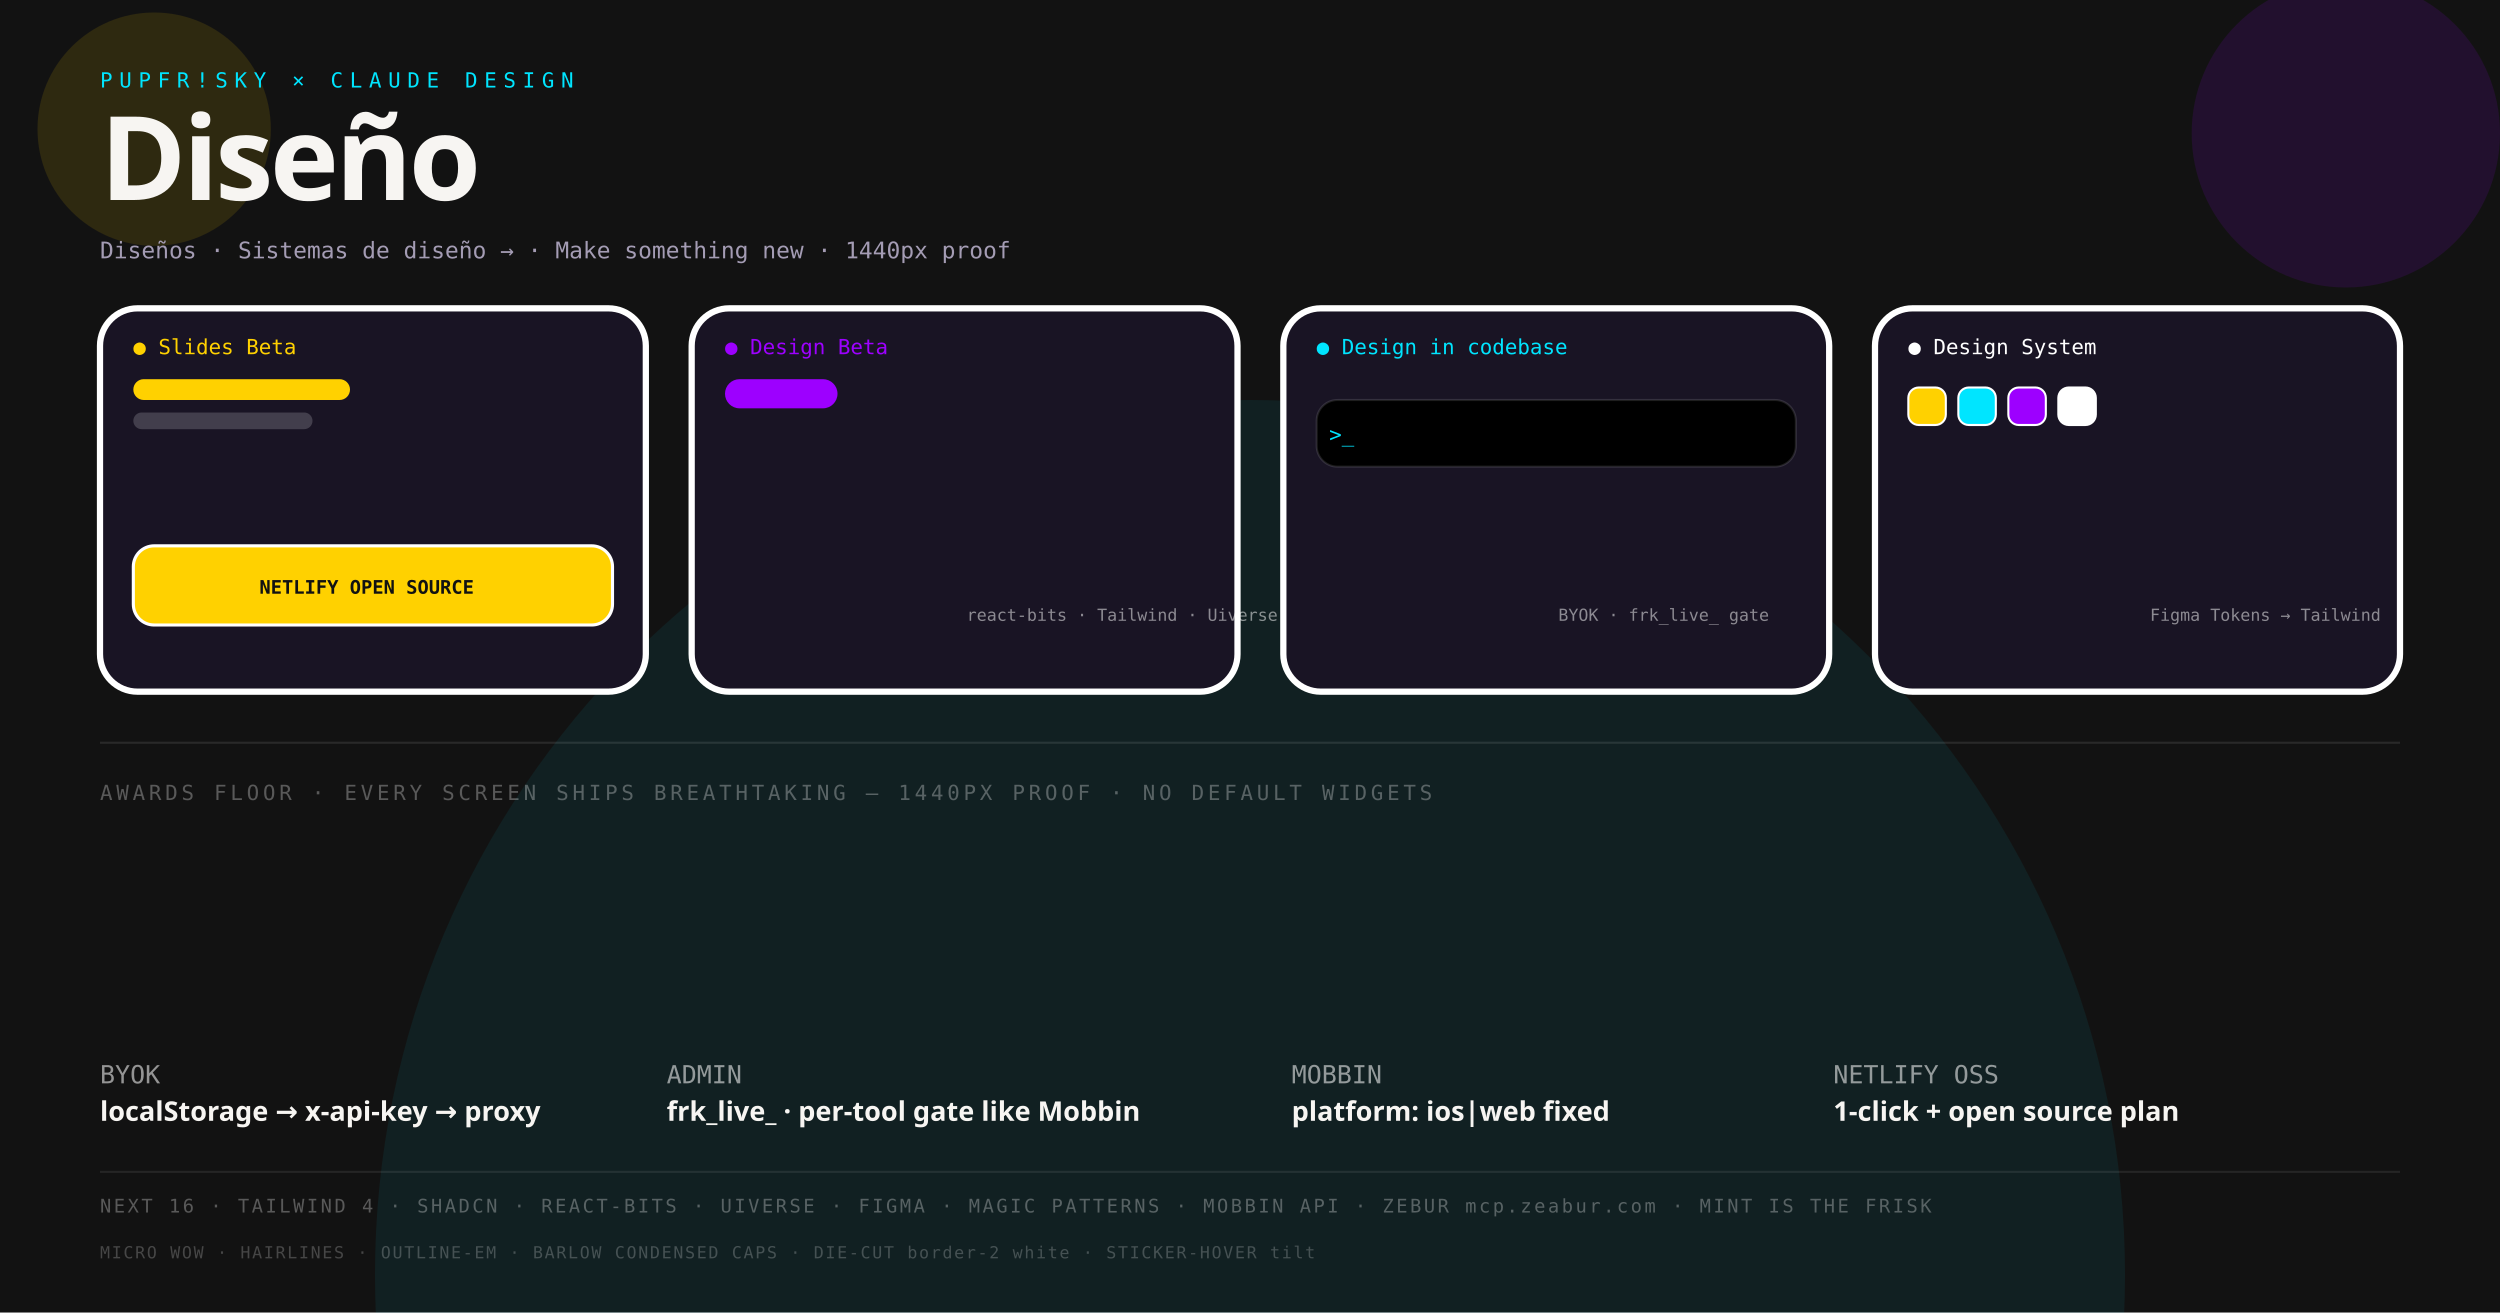
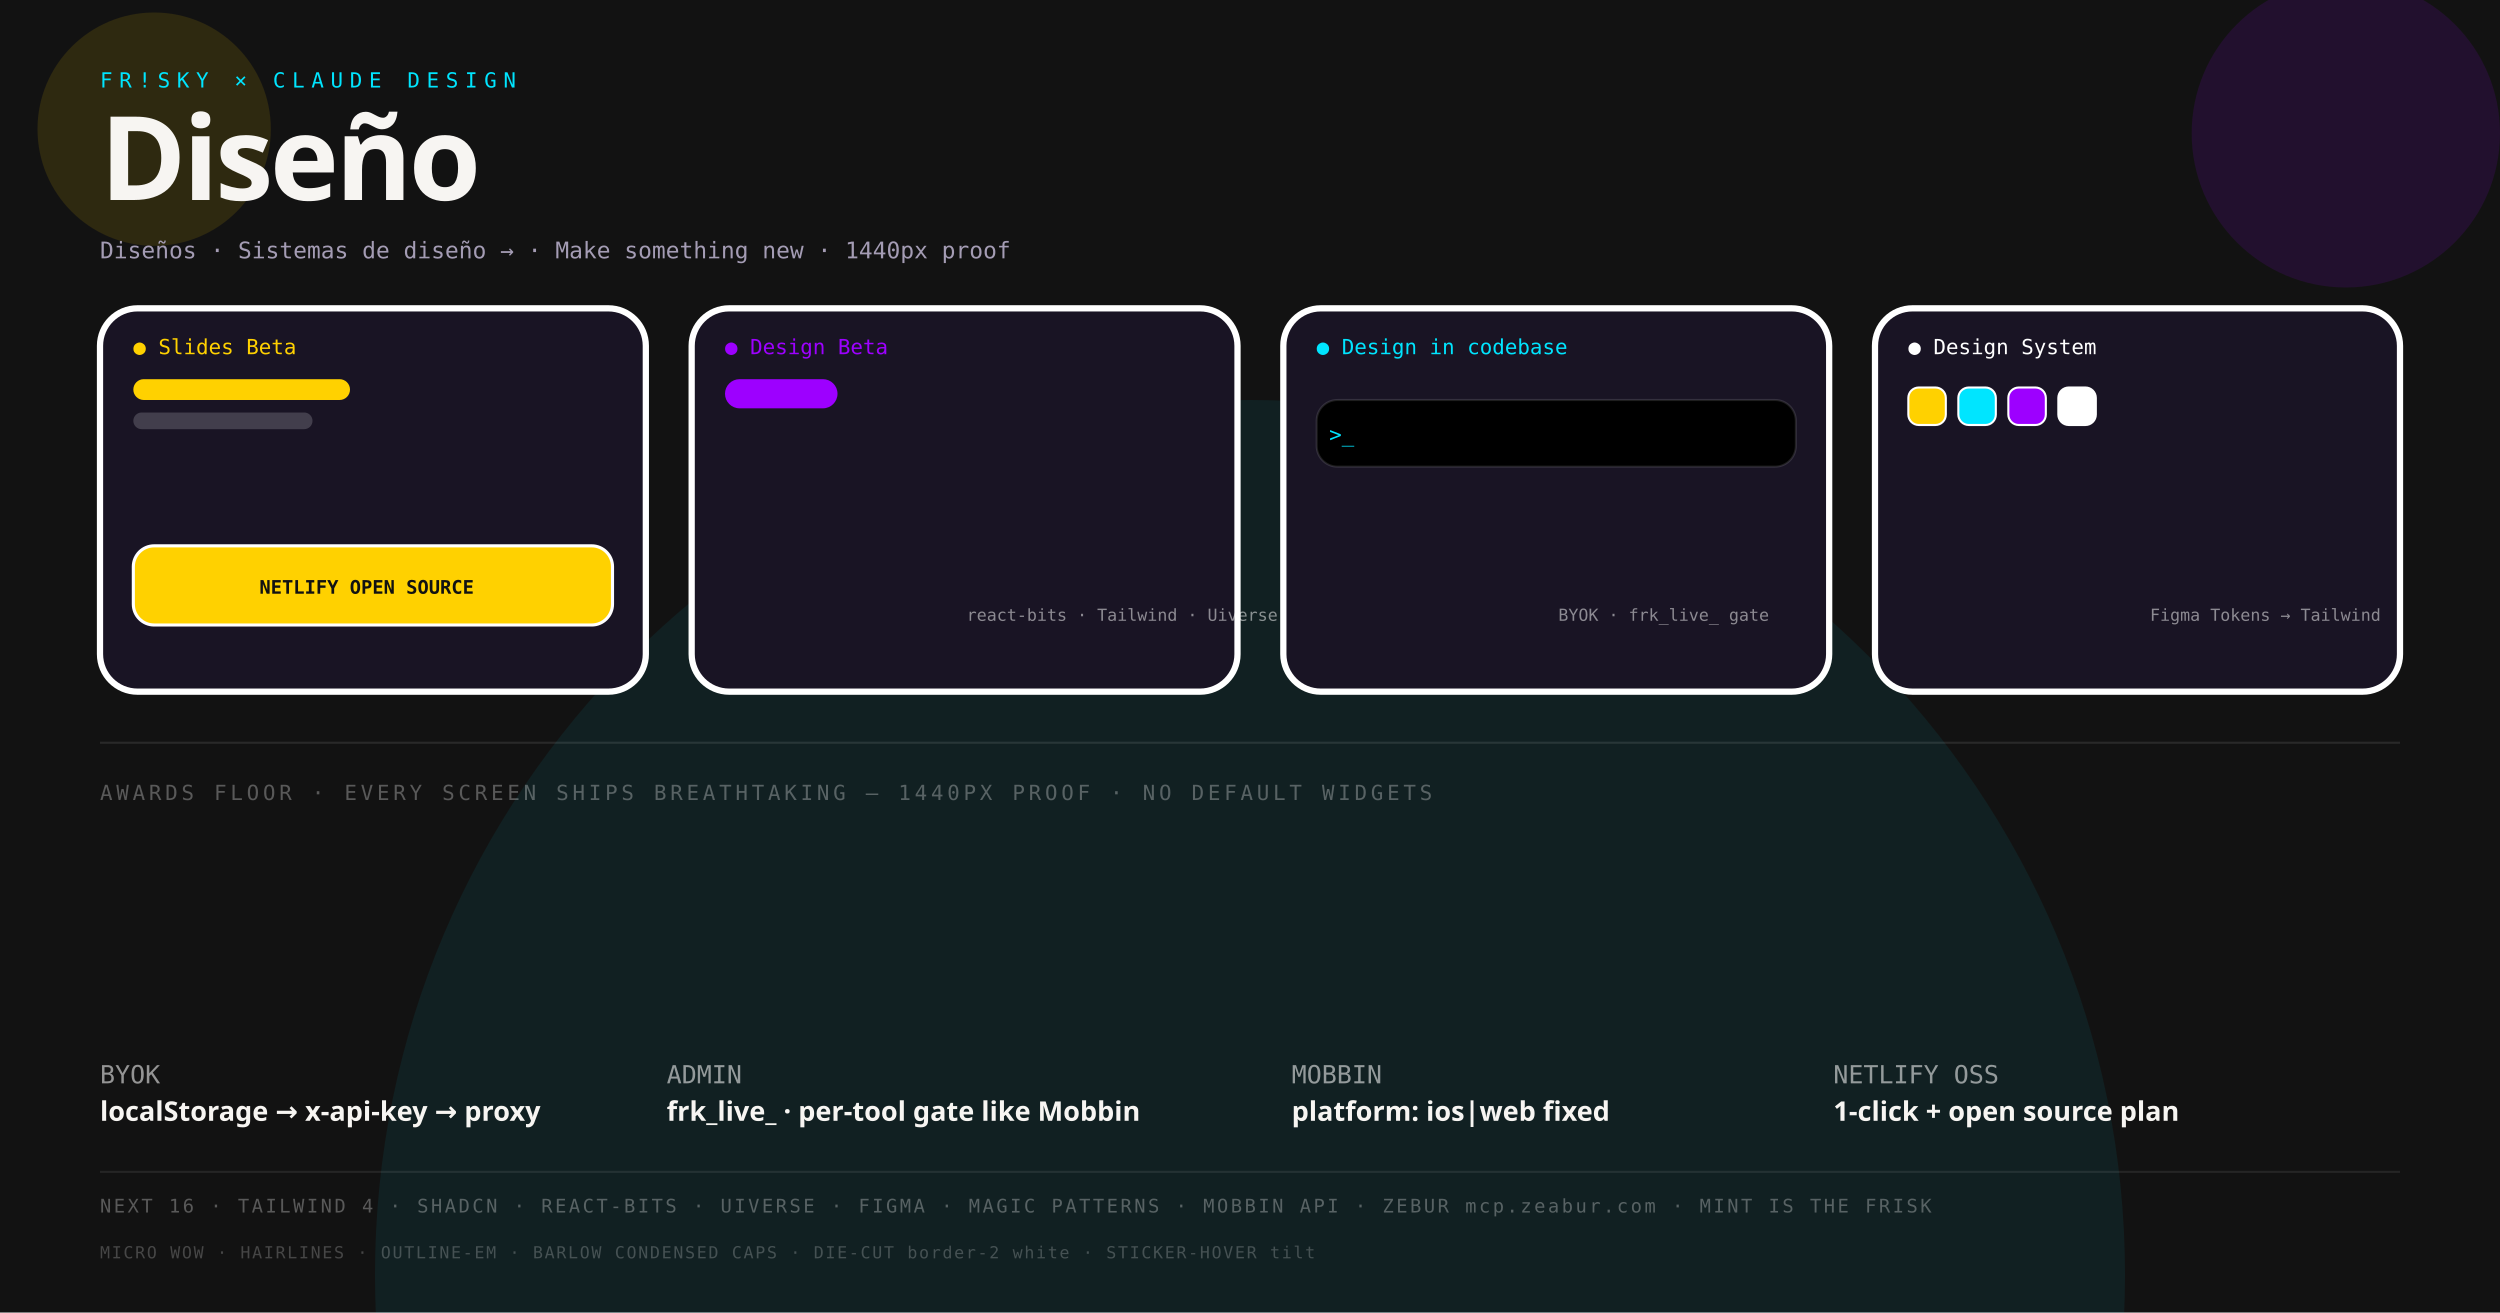
<svg xmlns="http://www.w3.org/2000/svg" width="1200" height="630" viewBox="0 0 1200 630">
  <rect width="1200" height="630" fill="#121212" />
  <circle cx="74" cy="62" r="56" fill="#FFD100" opacity="0.12" />
  <circle cx="1126" cy="64" r="74" fill="#9D00FF" opacity="0.12" />
  <circle cx="600" cy="612" r="420" fill="#00E5FF" opacity="0.07" />
-   <text x="48" y="42" font-family="JetBrains Mono, monospace" font-size="10" letter-spacing="3.2" fill="#00E5FF">PUPFR!SKY × CLAUDE DESIGN</text>
+   <text x="48" y="42" font-family="JetBrains Mono, monospace" font-size="10" letter-spacing="3.2" fill="#00E5FF">FR!SKY × CLAUDE DESIGN</text>
  <text x="48" y="96" font-family="Bricolage Grotesque, sans-serif" font-size="56" font-weight="800" letter-spacing="-1.6" fill="#F7F5F2">Diseño</text>
  <text x="48" y="124" font-family="JetBrains Mono, monospace" font-size="11" fill="#A49CB4">Diseños · Sistemas de diseño →  ·  Make something new  ·  1440px proof</text>
  <g transform="translate(48,148)">
    <rect x="0" y="0" width="262" height="184" rx="18" fill="#191424" stroke="white" stroke-width="3" />
    <text x="16" y="22" font-family="JetBrains Mono, monospace" font-size="10" fill="#FFD100">● Slides Beta</text>
    <rect x="16" y="34" width="104" height="10" rx="5" fill="#FFD100" />
    <rect x="16" y="50" width="86" height="8" rx="4" fill="white" opacity="0.18" />
    <rect x="16" y="114" width="230" height="38" rx="10" fill="#FFD100" stroke="white" stroke-width="1.5" />
    <text x="128" y="137" text-anchor="middle" font-family="JetBrains Mono, monospace" font-size="9" font-weight="700" fill="#121212">NETLIFY OPEN SOURCE</text>
  </g>
  <g transform="translate(332,148)">
    <rect x="0" y="0" width="262" height="184" rx="18" fill="#191424" stroke="white" stroke-width="3" />
    <text x="16" y="22" font-family="JetBrains Mono, monospace" font-size="10" fill="#9D00FF">● Design Beta</text>
    <rect x="16" y="34" width="54" height="14" rx="7" fill="#9D00FF" />
    <text x="132" y="150" font-family="JetBrains Mono, monospace" font-size="8" fill="white" opacity="0.5">react-bits · Tailwind · Uiverse</text>
  </g>
  <g transform="translate(616,148)">
    <rect x="0" y="0" width="262" height="184" rx="18" fill="#191424" stroke="white" stroke-width="3" />
    <text x="16" y="22" font-family="JetBrains Mono, monospace" font-size="10" fill="#00E5FF">● Design in codebase</text>
    <rect x="16" y="44" width="230" height="32" rx="10" fill="black" stroke="white" stroke-opacity="0.12" />
    <text x="22" y="64" font-family="JetBrains Mono, monospace" font-size="10" fill="#00E5FF">&gt;_</text>
    <text x="132" y="150" font-family="JetBrains Mono, monospace" font-size="8" fill="white" opacity="0.5">BYOK · frk_live_ gate</text>
  </g>
  <g transform="translate(900,148)">
    <rect x="0" y="0" width="252" height="184" rx="18" fill="#191424" stroke="white" stroke-width="3" />
    <text x="16" y="22" font-family="JetBrains Mono, monospace" font-size="10" fill="white">● Design System</text>
    <rect x="16" y="38" width="18" height="18" rx="5" fill="#FFD100" stroke="white" />
    <rect x="40" y="38" width="18" height="18" rx="5" fill="#00E5FF" stroke="white" />
    <rect x="64" y="38" width="18" height="18" rx="5" fill="#9D00FF" stroke="white" />
    <rect x="88" y="38" width="18" height="18" rx="5" fill="white" stroke="white" />
    <text x="132" y="150" font-family="JetBrains Mono, monospace" font-size="8" fill="white" opacity="0.5">Figma Tokens → Tailwind</text>
  </g>
  <rect x="48" y="356" width="1104" height="1" fill="white" opacity="0.1" />
  <text x="48" y="384" font-family="JetBrains Mono, monospace" font-size="10" letter-spacing="1.8" fill="white" opacity="0.3">AWARDS FLOOR · EVERY SCREEN SHIPS BREATHTAKING — 1440PX PROOF · NO DEFAULT WIDGETS</text>
  <text x="48" y="520" font-family="JetBrains Mono, monospace" font-size="12" fill="white" opacity="0.55">BYOK</text>
  <text x="48" y="538" font-family="Bricolage Grotesque, sans-serif" font-size="13" font-weight="700" fill="#F7F5F2">localStorage → x-api-key → proxy</text>
  <text x="320" y="520" font-family="JetBrains Mono, monospace" font-size="12" fill="white" opacity="0.55">ADMIN</text>
  <text x="320" y="538" font-family="Bricolage Grotesque, sans-serif" font-size="13" font-weight="700" fill="#F7F5F2">frk_live_ · per-tool gate like Mobbin</text>
  <text x="620" y="520" font-family="JetBrains Mono, monospace" font-size="12" fill="white" opacity="0.55">MOBBIN</text>
  <text x="620" y="538" font-family="Bricolage Grotesque, sans-serif" font-size="13" font-weight="700" fill="#F7F5F2">platform: ios|web fixed</text>
  <text x="880" y="520" font-family="JetBrains Mono, monospace" font-size="12" fill="white" opacity="0.55">NETLIFY OSS</text>
  <text x="880" y="538" font-family="Bricolage Grotesque, sans-serif" font-size="13" font-weight="700" fill="#F7F5F2">1-click + open source plan</text>
  <rect x="48" y="562" width="1104" height="1" fill="white" opacity="0.08" />
  <text x="48" y="582" font-family="JetBrains Mono, monospace" font-size="9" letter-spacing="1.2" fill="white" opacity="0.3">NEXT 16 · TAILWIND 4 · SHADCN · REACT-BITS · UIVERSE · FIGMA · MAGIC PATTERNS · MOBBIN API · ZEBUR mcp.zeabur.com · MINT IS THE FRISK</text>
  <text x="48" y="604" font-family="JetBrains Mono, monospace" font-size="8" letter-spacing="0.8" fill="white" opacity="0.22">MICRO WOW · HAIRLINES · OUTLINE-EM · BARLOW CONDENSED CAPS · DIE-CUT border-2 white · STICKER-HOVER tilt</text>
</svg>
